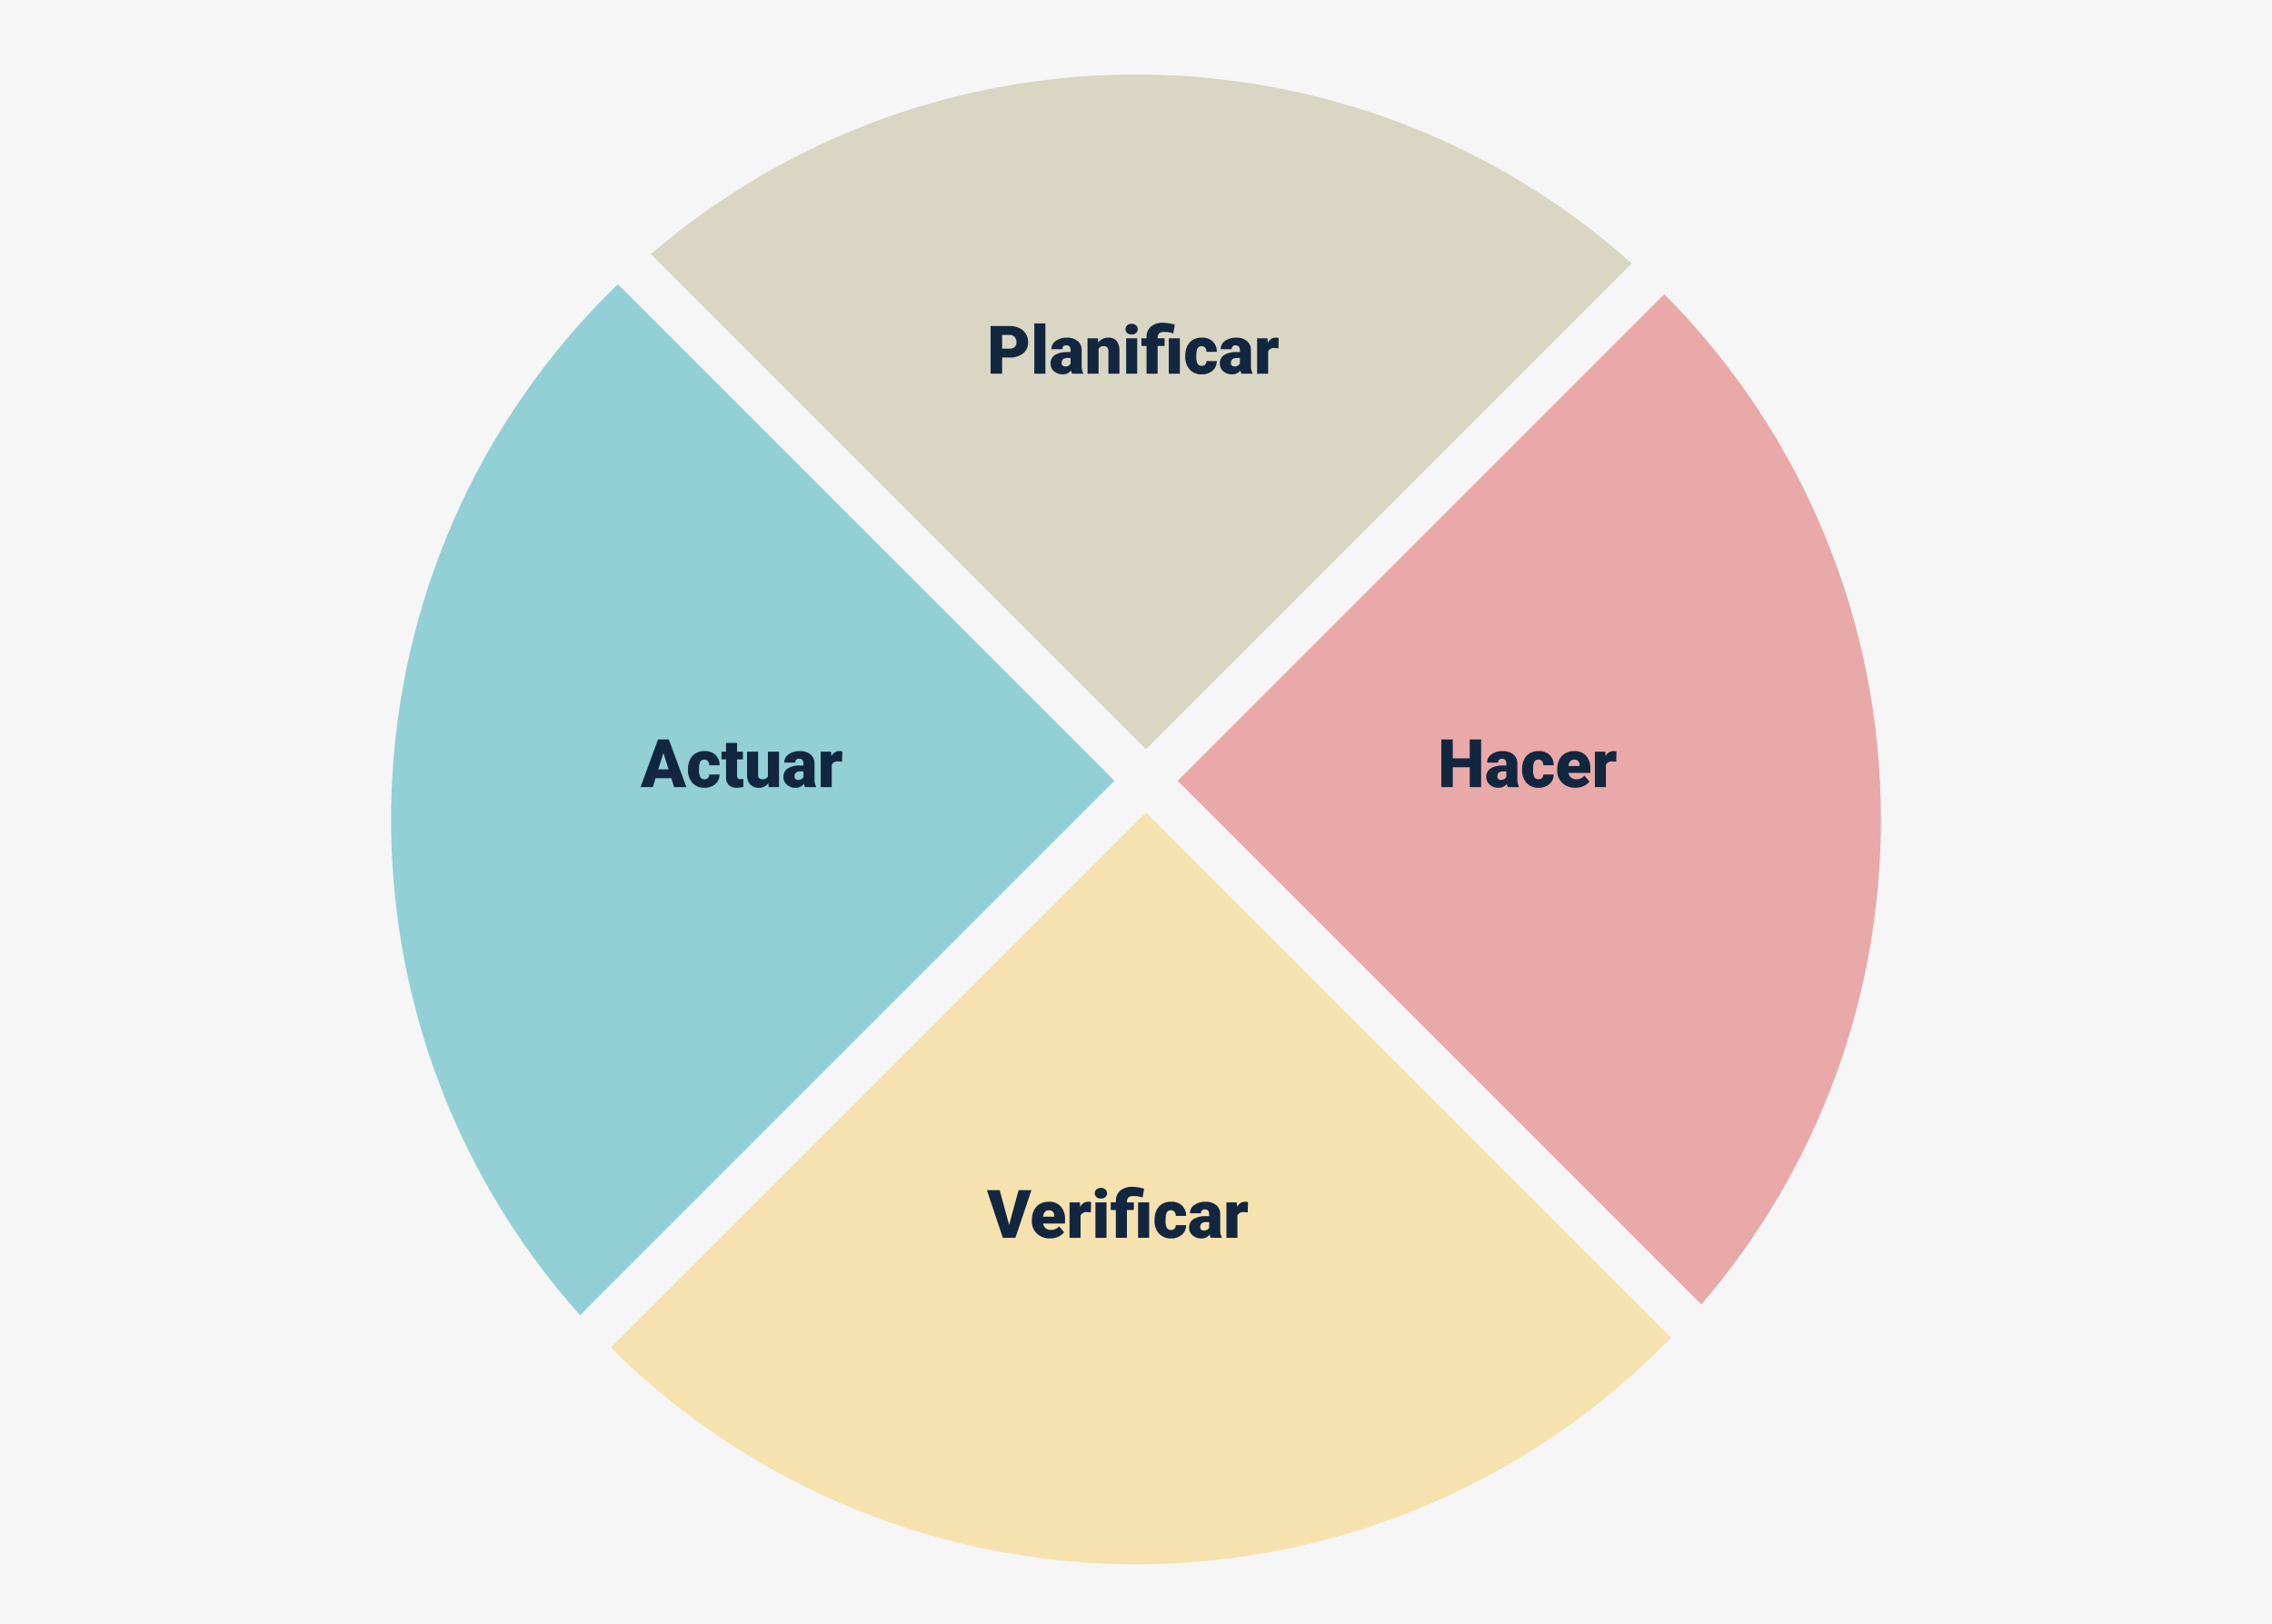
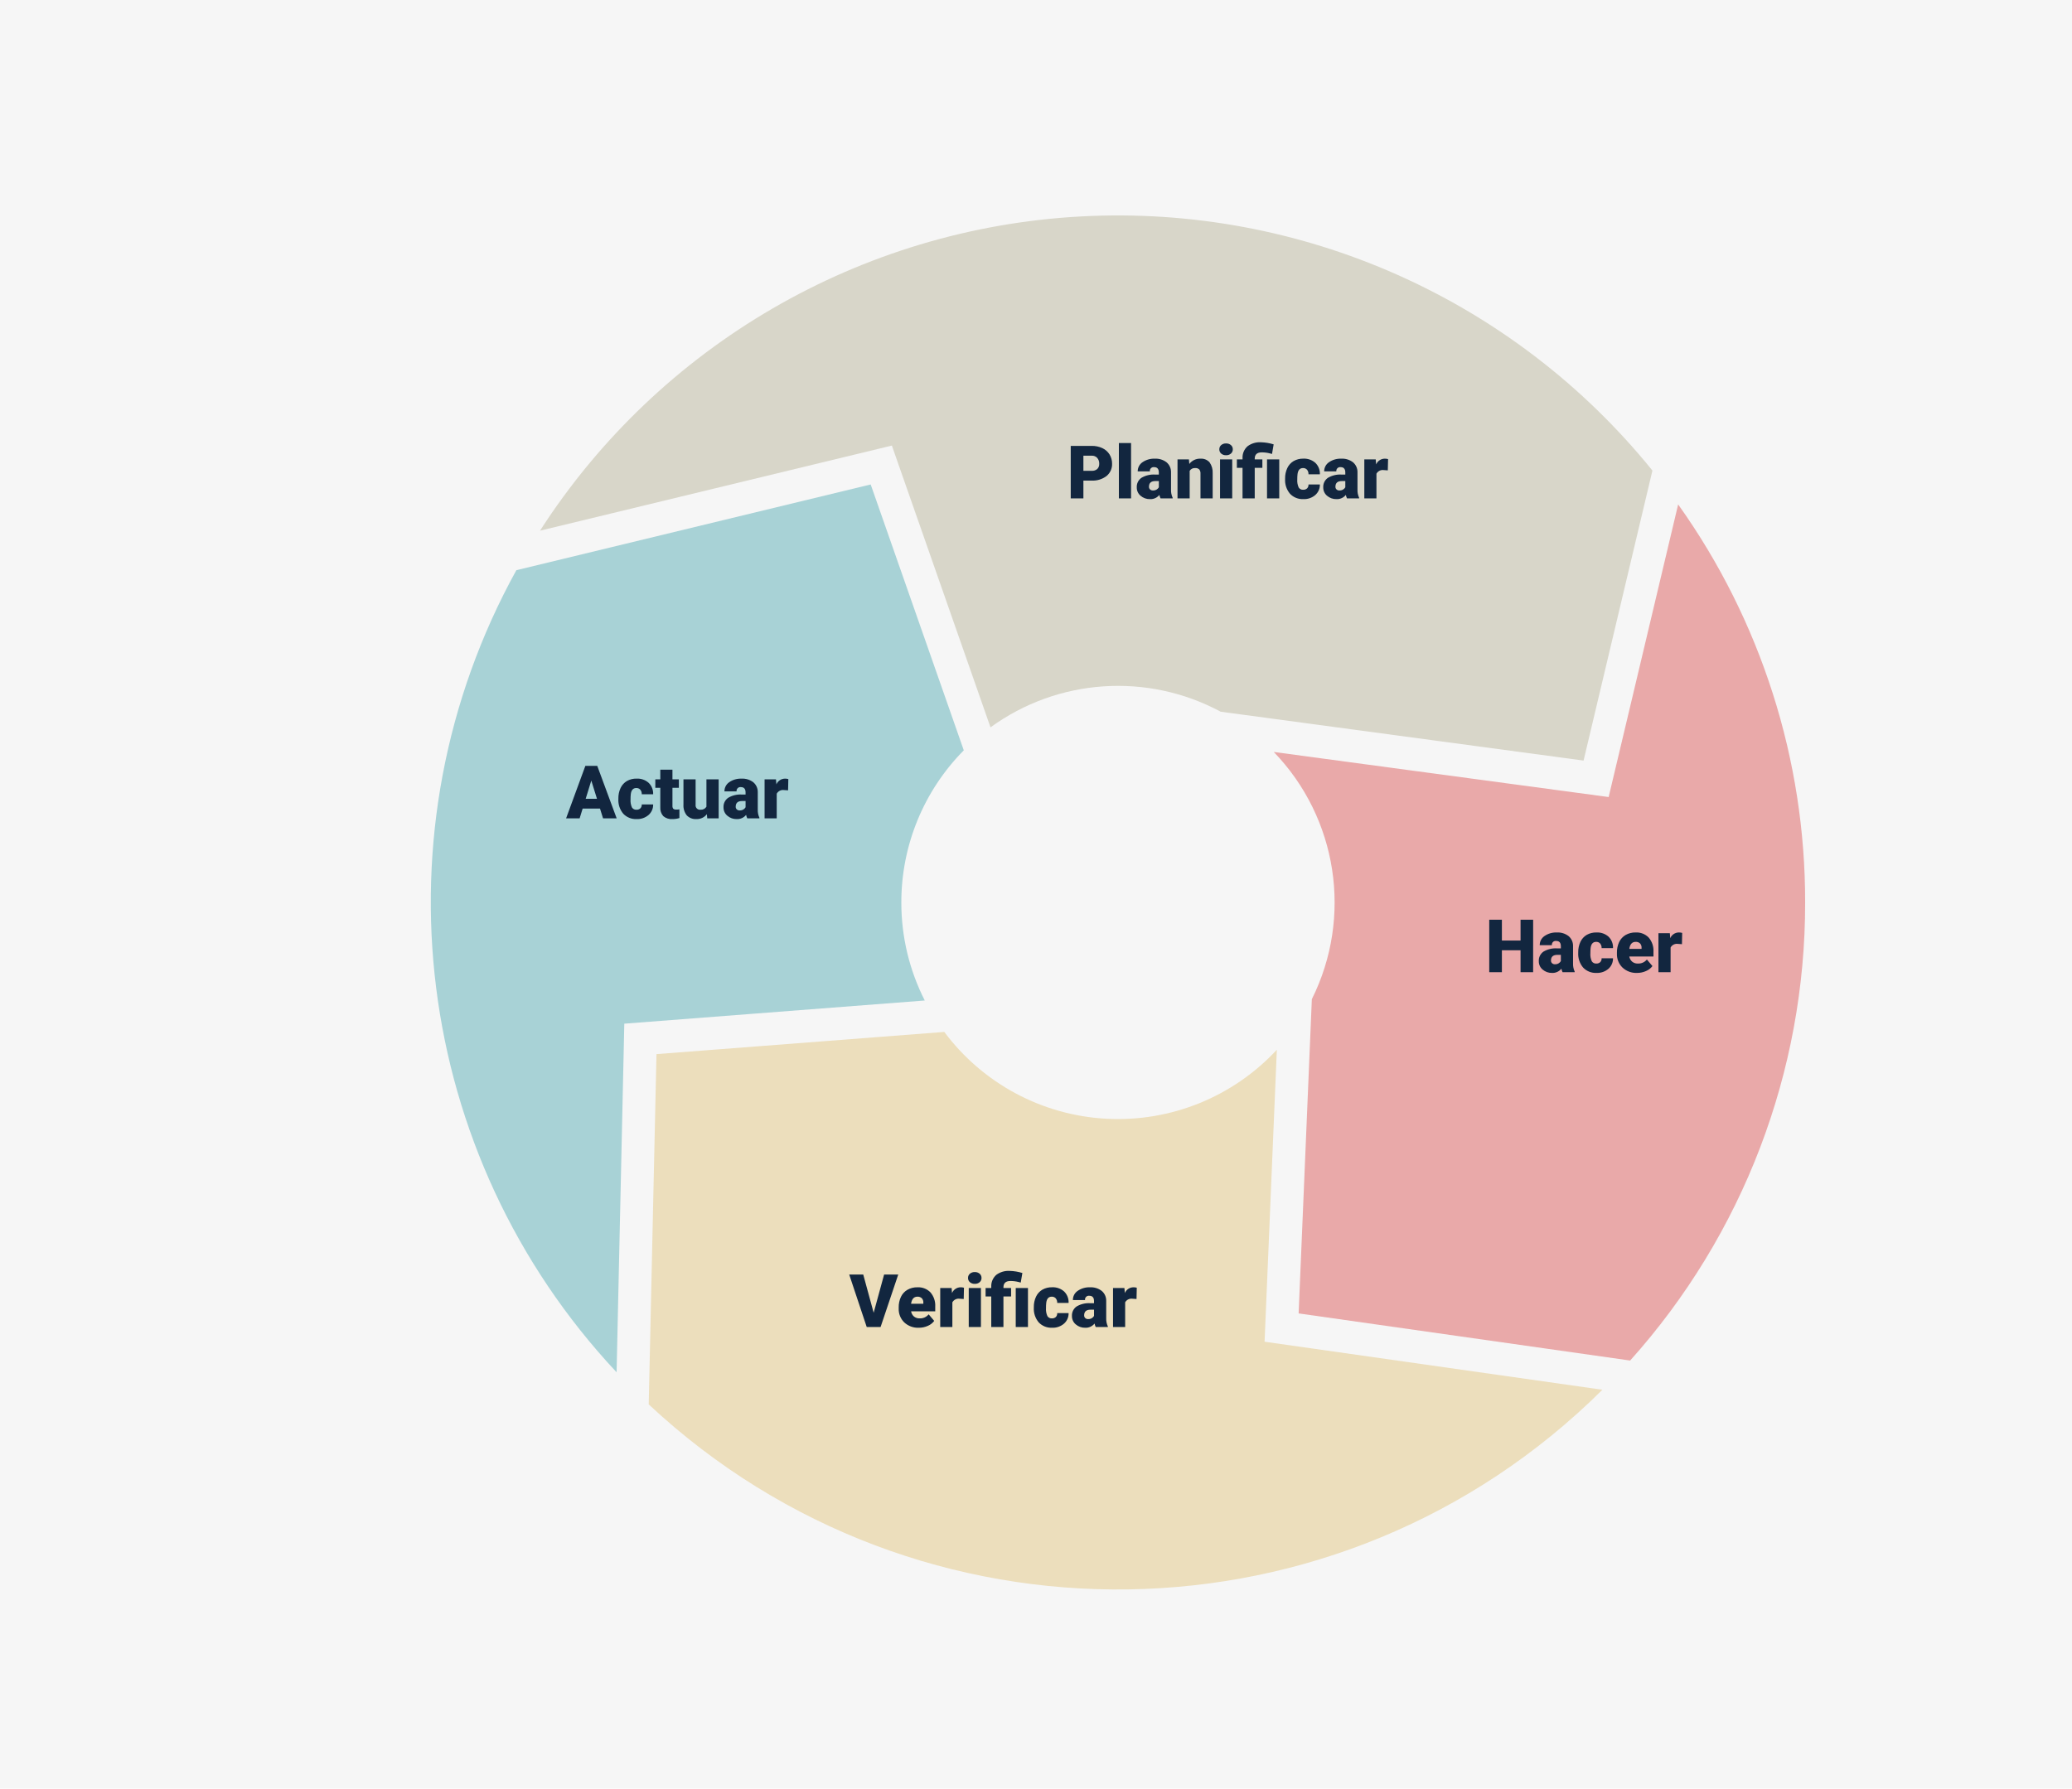
- <svg xmlns="http://www.w3.org/2000/svg" width="610" height="436" viewBox="0 0 610 436">
+ <svg xmlns="http://www.w3.org/2000/svg" width="505" height="436" viewBox="0 0 505 436">
  <defs>
    <clipPath id="clip-path">
-       <rect id="Rectangle_461389" data-name="Rectangle 461389" width="400" height="400" fill="none" />
+       <rect id="Rectangle_461393" data-name="Rectangle 461393" width="334.96" height="334.96" fill="none" />
    </clipPath>
  </defs>
-   <g id="Group_1360261" data-name="Group 1360261" transform="translate(-495 -8124)">
-     <rect id="Rectangle_461392" data-name="Rectangle 461392" width="610" height="436" transform="translate(495 8124)" fill="#f6f6f6" />
-     <g id="Group_1360260" data-name="Group 1360260" transform="translate(600 8144)" clip-path="url(#clip-path)">
-       <path id="Path_1370380" data-name="Path 1370380" d="M333.12,50.73,202.7,181.16,69.76,48.22a200.01,200.01,0,0,1,263.36,2.51" fill="#d9d6c3" />
-       <path id="Path_1370381" data-name="Path 1370381" d="M194.21,189.64,50.73,333.12A200,200,0,0,1,60.88,56.32Z" fill="#92d0d5" />
-       <path id="Path_1370382" data-name="Path 1370382" d="M343.68,339.12a199.991,199.991,0,0,1-284.69,2.71l143.7-143.7Z" fill="#f6e2af" />
-       <path id="Path_1370383" data-name="Path 1370383" d="M400,200a199.169,199.169,0,0,1-48.22,130.24l-140.6-140.6L341.83,58.99A199.358,199.358,0,0,1,400,200" fill="#e9a9a9" />
+   <g id="Group_1360328" data-name="Group 1360328" transform="translate(-180 -8124)">
+     <g id="Group_1360322" data-name="Group 1360322">
+       <g id="Group_1360327" data-name="Group 1360327">
+         <rect id="Rectangle_461392" data-name="Rectangle 461392" width="505" height="436" transform="translate(180 8124)" fill="#f6f6f6" />
+         <g id="Group_1360321" data-name="Group 1360321" transform="translate(285 8176.52)" clip-path="url(#clip-path)">
+           <path id="Path_1370460" data-name="Path 1370460" d="M114.68,167.48a52.587,52.587,0,0,0,5.71,23.9l-73.23,5.65-1.88,84.98A167.594,167.594,0,0,1,20.85,86.48l86.36-20.9,22.69,64.81a52.657,52.657,0,0,0-15.22,37.09" fill="#a8d2d6" />
+           <path id="Path_1370461" data-name="Path 1370461" d="M285.55,286.27a167.506,167.506,0,0,1-232.44,3.57L55,204.45l70.15-5.41a52.8,52.8,0,0,0,81.05,4.34l-2.99,71.18Z" fill="#ecdebc" />
+           <path id="Path_1370462" data-name="Path 1370462" d="M334.96,167.48a166.892,166.892,0,0,1-42.65,111.67l-80.8-11.49,3.22-76.59v-.01a52.825,52.825,0,0,0-9.28-60.27l81.62,10.99,16.94-71.33a166.7,166.7,0,0,1,30.95,97.03" fill="#e9a9a9" />
+           <path id="Path_1370463" data-name="Path 1370463" d="M297.74,62.19l-16.78,70.7-88.44-11.91a52.847,52.847,0,0,0-56.11,3.81L112.37,56.1,26.61,76.85A167.525,167.525,0,0,1,297.74,62.19" fill="#d8d6c9" />
+         </g>
+       </g>
+       <path id="Path_1370464" data-name="Path 1370464" d="M4.052-4.342V0H.967V-12.8H6.073a5.948,5.948,0,0,1,2.6.541,4.074,4.074,0,0,1,1.749,1.538,4.2,4.2,0,0,1,.62,2.263A3.7,3.7,0,0,1,9.7-5.462,5.561,5.561,0,0,1,6.021-4.342Zm0-2.382H6.073A1.906,1.906,0,0,0,7.44-7.172a1.665,1.665,0,0,0,.47-1.266A2.059,2.059,0,0,0,7.427-9.87a1.712,1.712,0,0,0-1.318-.545H4.052ZM15.671,0H12.7V-13.5h2.971Zm7.181,0a3.344,3.344,0,0,1-.281-.853A2.754,2.754,0,0,1,20.285.176,3.374,3.374,0,0,1,18-.637a2.588,2.588,0,0,1-.94-2.043A2.66,2.66,0,0,1,18.2-5.019a5.821,5.821,0,0,1,3.322-.791h.914v-.5q0-1.31-1.134-1.31A.925.925,0,0,0,20.25-6.583H17.288a2.659,2.659,0,0,1,1.173-2.241,4.927,4.927,0,0,1,2.993-.861,4.323,4.323,0,0,1,2.874.888,3.086,3.086,0,0,1,1.081,2.435v4.21a4.311,4.311,0,0,0,.4,2V0ZM21-1.934a1.652,1.652,0,0,0,.918-.237,1.487,1.487,0,0,0,.523-.536V-4.228h-.861q-1.547,0-1.547,1.389a.848.848,0,0,0,.272.655A.986.986,0,0,0,21-1.934ZM29.769-9.51l.1,1.116a3.225,3.225,0,0,1,2.716-1.292A2.713,2.713,0,0,1,34.8-8.8a4.226,4.226,0,0,1,.76,2.672V0H32.59V-6a1.6,1.6,0,0,0-.29-1.059A1.342,1.342,0,0,0,31.245-7.4a1.413,1.413,0,0,0-1.292.686V0H26.991V-9.51ZM40.324,0H37.354V-9.51h2.971ZM37.178-11.962A1.322,1.322,0,0,1,37.635-13a1.724,1.724,0,0,1,1.187-.4,1.724,1.724,0,0,1,1.187.4,1.322,1.322,0,0,1,.457,1.037,1.322,1.322,0,0,1-.457,1.037,1.724,1.724,0,0,1-1.187.4,1.724,1.724,0,0,1-1.187-.4A1.322,1.322,0,0,1,37.178-11.962ZM42.838,0V-7.453h-1.38V-9.51h1.38v-.316a3.631,3.631,0,0,1,1.248-2.909,4.987,4.987,0,0,1,3.243-.949,11.509,11.509,0,0,1,3.094.51l-.4,2.338-.492-.132a7.832,7.832,0,0,0-2.021-.255q-1.7,0-1.7,1.547v.167h1.863v2.057H45.809V0Zm8.947,0H48.806V-9.51h2.979Zm5.827-2.109a1.317,1.317,0,0,0,.967-.338,1.241,1.241,0,0,0,.334-.945H61.69A3.288,3.288,0,0,1,60.57-.826a4.168,4.168,0,0,1-2.887,1,4.22,4.22,0,0,1-3.27-1.3,5.125,5.125,0,0,1-1.2-3.6v-.123A5.792,5.792,0,0,1,53.75-7.4a3.872,3.872,0,0,1,1.534-1.7,4.573,4.573,0,0,1,2.373-.593A4.116,4.116,0,0,1,60.6-8.657a3.647,3.647,0,0,1,1.09,2.786H58.913A1.626,1.626,0,0,0,58.553-7a1.244,1.244,0,0,0-.967-.4q-1.151,0-1.345,1.468a10.357,10.357,0,0,0-.062,1.283,4.068,4.068,0,0,0,.343,1.986A1.187,1.187,0,0,0,57.612-2.109ZM68.3,0a3.344,3.344,0,0,1-.281-.853A2.754,2.754,0,0,1,65.733.176a3.374,3.374,0,0,1-2.285-.813,2.588,2.588,0,0,1-.94-2.043A2.66,2.66,0,0,1,63.65-5.019a5.821,5.821,0,0,1,3.322-.791h.914v-.5q0-1.31-1.134-1.31A.925.925,0,0,0,65.7-6.583H62.736A2.659,2.659,0,0,1,63.91-8.824,4.927,4.927,0,0,1,66.9-9.686a4.323,4.323,0,0,1,2.874.888,3.086,3.086,0,0,1,1.081,2.435v4.21a4.311,4.311,0,0,0,.4,2V0ZM66.445-1.934a1.652,1.652,0,0,0,.918-.237,1.487,1.487,0,0,0,.523-.536V-4.228h-.861q-1.547,0-1.547,1.389a.848.848,0,0,0,.272.655A.986.986,0,0,0,66.445-1.934Zm11.8-4.9-.976-.07a1.752,1.752,0,0,0-1.793.879V0H72.519V-9.51H75.3l.1,1.222a2.294,2.294,0,0,1,2.083-1.4,2.888,2.888,0,0,1,.826.105Z" transform="translate(440 8245.5)" fill="#12263f" />
+       <path id="Path_1370466" data-name="Path 1370466" d="M11.663,0H8.6V-5.344H4.052V0H.967V-12.8H4.052v5.08H8.6V-12.8h3.067Zm7.172,0a3.344,3.344,0,0,1-.281-.853A2.754,2.754,0,0,1,16.269.176a3.374,3.374,0,0,1-2.285-.813,2.588,2.588,0,0,1-.94-2.043,2.66,2.66,0,0,1,1.143-2.338,5.821,5.821,0,0,1,3.322-.791h.914v-.5q0-1.31-1.134-1.31a.925.925,0,0,0-1.055,1.037H13.271a2.659,2.659,0,0,1,1.173-2.241,4.927,4.927,0,0,1,2.993-.861,4.323,4.323,0,0,1,2.874.888,3.086,3.086,0,0,1,1.081,2.435v4.21a4.311,4.311,0,0,0,.4,2V0ZM16.98-1.934a1.652,1.652,0,0,0,.918-.237,1.487,1.487,0,0,0,.523-.536V-4.228h-.861q-1.547,0-1.547,1.389a.848.848,0,0,0,.272.655A.986.986,0,0,0,16.98-1.934Zm10.072-.176a1.317,1.317,0,0,0,.967-.338,1.241,1.241,0,0,0,.334-.945h2.777A3.288,3.288,0,0,1,30.01-.826a4.168,4.168,0,0,1-2.887,1,4.22,4.22,0,0,1-3.27-1.3,5.125,5.125,0,0,1-1.2-3.6v-.123A5.792,5.792,0,0,1,23.19-7.4a3.872,3.872,0,0,1,1.534-1.7A4.573,4.573,0,0,1,27.1-9.686a4.116,4.116,0,0,1,2.944,1.028,3.647,3.647,0,0,1,1.09,2.786H28.354A1.626,1.626,0,0,0,27.993-7a1.244,1.244,0,0,0-.967-.4q-1.151,0-1.345,1.468a10.357,10.357,0,0,0-.062,1.283,4.068,4.068,0,0,0,.343,1.986A1.187,1.187,0,0,0,27.053-2.109ZM36.984.176a4.889,4.889,0,0,1-3.542-1.305,4.507,4.507,0,0,1-1.354-3.4v-.246a5.84,5.84,0,0,1,.541-2.575,3.955,3.955,0,0,1,1.578-1.727,4.763,4.763,0,0,1,2.461-.611,4.117,4.117,0,0,1,3.164,1.244,4.887,4.887,0,0,1,1.16,3.467v1.151H35.1A2.135,2.135,0,0,0,35.8-2.566a2.066,2.066,0,0,0,1.389.457,2.662,2.662,0,0,0,2.2-.984l1.354,1.6A3.784,3.784,0,0,1,39.168-.277,5.3,5.3,0,0,1,36.984.176ZM36.65-7.4q-1.3,0-1.547,1.723h2.988v-.229a1.467,1.467,0,0,0-.36-1.1A1.434,1.434,0,0,0,36.65-7.4Zm11.285.571L46.96-6.9a1.752,1.752,0,0,0-1.793.879V0H42.205V-9.51h2.777l.1,1.222a2.294,2.294,0,0,1,2.083-1.4,2.888,2.888,0,0,1,.826.105Z" transform="translate(542 8361)" fill="#12263f" />
+       <path id="Path_1370467" data-name="Path 1370467" d="M5.933-3.48,8.481-12.8h3.445L7.62,0H4.245L-.026-12.8H3.393Zm11,3.656a4.889,4.889,0,0,1-3.542-1.305,4.507,4.507,0,0,1-1.354-3.4v-.246a5.84,5.84,0,0,1,.541-2.575,3.955,3.955,0,0,1,1.578-1.727,4.763,4.763,0,0,1,2.461-.611,4.117,4.117,0,0,1,3.164,1.244,4.887,4.887,0,0,1,1.16,3.467v1.151H15.056a2.135,2.135,0,0,0,.694,1.257,2.066,2.066,0,0,0,1.389.457,2.662,2.662,0,0,0,2.2-.984l1.354,1.6A3.784,3.784,0,0,1,19.121-.277,5.3,5.3,0,0,1,16.937.176ZM16.6-7.4q-1.3,0-1.547,1.723h2.988v-.229a1.467,1.467,0,0,0-.36-1.1A1.434,1.434,0,0,0,16.6-7.4Zm11.285.571-.976-.07a1.752,1.752,0,0,0-1.793.879V0H22.157V-9.51h2.777l.1,1.222a2.294,2.294,0,0,1,2.083-1.4,2.888,2.888,0,0,1,.826.105ZM32.08,0H29.109V-9.51H32.08ZM28.934-11.962A1.322,1.322,0,0,1,29.391-13a1.724,1.724,0,0,1,1.187-.4,1.724,1.724,0,0,1,1.187.4,1.322,1.322,0,0,1,.457,1.037,1.322,1.322,0,0,1-.457,1.037,1.724,1.724,0,0,1-1.187.4,1.724,1.724,0,0,1-1.187-.4A1.322,1.322,0,0,1,28.934-11.962ZM34.594,0V-7.453h-1.38V-9.51h1.38v-.316a3.631,3.631,0,0,1,1.248-2.909,4.987,4.987,0,0,1,3.243-.949,11.509,11.509,0,0,1,3.094.51l-.4,2.338-.492-.132a7.832,7.832,0,0,0-2.021-.255q-1.7,0-1.7,1.547v.167h1.863v2.057H37.564V0Zm8.947,0H40.562V-9.51h2.979Zm5.827-2.109a1.317,1.317,0,0,0,.967-.338,1.241,1.241,0,0,0,.334-.945h2.777A3.288,3.288,0,0,1,52.326-.826a4.168,4.168,0,0,1-2.887,1,4.22,4.22,0,0,1-3.27-1.3,5.125,5.125,0,0,1-1.2-3.6v-.123A5.792,5.792,0,0,1,45.505-7.4a3.872,3.872,0,0,1,1.534-1.7,4.573,4.573,0,0,1,2.373-.593,4.116,4.116,0,0,1,2.944,1.028,3.647,3.647,0,0,1,1.09,2.786H50.669A1.626,1.626,0,0,0,50.309-7a1.244,1.244,0,0,0-.967-.4Q48.19-7.4,48-5.933a10.357,10.357,0,0,0-.062,1.283,4.068,4.068,0,0,0,.343,1.986A1.187,1.187,0,0,0,49.368-2.109ZM60.056,0a3.344,3.344,0,0,1-.281-.853A2.754,2.754,0,0,1,57.489.176,3.374,3.374,0,0,1,55.2-.637a2.588,2.588,0,0,1-.94-2.043,2.66,2.66,0,0,1,1.143-2.338,5.821,5.821,0,0,1,3.322-.791h.914v-.5q0-1.31-1.134-1.31a.925.925,0,0,0-1.055,1.037H54.492a2.659,2.659,0,0,1,1.173-2.241,4.927,4.927,0,0,1,2.993-.861,4.323,4.323,0,0,1,2.874.888,3.086,3.086,0,0,1,1.081,2.435v4.21a4.311,4.311,0,0,0,.4,2V0ZM58.2-1.934a1.652,1.652,0,0,0,.918-.237,1.487,1.487,0,0,0,.523-.536V-4.228h-.861q-1.547,0-1.547,1.389a.848.848,0,0,0,.272.655A.986.986,0,0,0,58.2-1.934ZM70-6.829l-.976-.07a1.752,1.752,0,0,0-1.793.879V0H64.274V-9.51h2.777l.1,1.222a2.294,2.294,0,0,1,2.083-1.4,2.888,2.888,0,0,1,.826.105Z" transform="translate(387 8447.5)" fill="#12263f" />
+       <path id="Path_1370465" data-name="Path 1370465" d="M8.235-2.391H4.008L3.27,0h-3.3L4.667-12.8h2.9L12.3,0H8.982ZM4.746-4.772H7.5L6.117-9.211ZM17.112-2.109a1.317,1.317,0,0,0,.967-.338,1.241,1.241,0,0,0,.334-.945H21.19A3.288,3.288,0,0,1,20.07-.826a4.168,4.168,0,0,1-2.887,1,4.22,4.22,0,0,1-3.27-1.3,5.125,5.125,0,0,1-1.2-3.6v-.123A5.792,5.792,0,0,1,13.25-7.4a3.872,3.872,0,0,1,1.534-1.7,4.573,4.573,0,0,1,2.373-.593A4.116,4.116,0,0,1,20.1-8.657a3.647,3.647,0,0,1,1.09,2.786H18.413A1.626,1.626,0,0,0,18.053-7a1.244,1.244,0,0,0-.967-.4q-1.151,0-1.345,1.468a10.357,10.357,0,0,0-.062,1.283,4.068,4.068,0,0,0,.343,1.986A1.187,1.187,0,0,0,17.112-2.109Zm8.78-9.765V-9.51h1.564v2.057H25.893V-3.1a1.111,1.111,0,0,0,.193.747,1.037,1.037,0,0,0,.765.211,4.345,4.345,0,0,0,.738-.053V-.079a5.466,5.466,0,0,1-1.67.255A3.1,3.1,0,0,1,23.66-.545a2.954,2.954,0,0,1-.729-2.188v-4.72H21.718V-9.51h1.213v-2.364ZM34.286-1.028a3.054,3.054,0,0,1-2.54,1.2,3,3,0,0,1-2.369-.91,3.826,3.826,0,0,1-.8-2.615V-9.51h2.962v6.179a1.065,1.065,0,0,0,1.187,1.222,1.548,1.548,0,0,0,1.45-.729V-9.51h2.979V0H34.374ZM44.13,0a3.344,3.344,0,0,1-.281-.853A2.754,2.754,0,0,1,41.563.176a3.374,3.374,0,0,1-2.285-.813,2.588,2.588,0,0,1-.94-2.043A2.66,2.66,0,0,1,39.48-5.019,5.821,5.821,0,0,1,42.8-5.81h.914v-.5q0-1.31-1.134-1.31a.925.925,0,0,0-1.055,1.037H38.566A2.659,2.659,0,0,1,39.74-8.824a4.927,4.927,0,0,1,2.993-.861,4.323,4.323,0,0,1,2.874.888,3.086,3.086,0,0,1,1.081,2.435v4.21a4.311,4.311,0,0,0,.4,2V0ZM42.275-1.934a1.652,1.652,0,0,0,.918-.237,1.487,1.487,0,0,0,.523-.536V-4.228h-.861q-1.547,0-1.547,1.389a.848.848,0,0,0,.272.655A.986.986,0,0,0,42.275-1.934Zm11.8-4.9L53.1-6.9a1.752,1.752,0,0,0-1.793.879V0H48.349V-9.51h2.777l.1,1.222a2.294,2.294,0,0,1,2.083-1.4,2.888,2.888,0,0,1,.826.105Z" transform="translate(318 8323.5)" fill="#12263f" />
    </g>
-     <path id="Path_1370384" data-name="Path 1370384" d="M4.052-4.342V0H.967V-12.8H6.073a5.948,5.948,0,0,1,2.6.541,4.074,4.074,0,0,1,1.749,1.538,4.2,4.2,0,0,1,.62,2.263A3.7,3.7,0,0,1,9.7-5.462,5.561,5.561,0,0,1,6.021-4.342Zm0-2.382H6.073A1.906,1.906,0,0,0,7.44-7.172a1.665,1.665,0,0,0,.47-1.266A2.059,2.059,0,0,0,7.427-9.87a1.712,1.712,0,0,0-1.318-.545H4.052ZM15.671,0H12.7V-13.5h2.971Zm7.181,0a3.344,3.344,0,0,1-.281-.853A2.754,2.754,0,0,1,20.285.176,3.374,3.374,0,0,1,18-.637a2.588,2.588,0,0,1-.94-2.043A2.66,2.66,0,0,1,18.2-5.019a5.821,5.821,0,0,1,3.322-.791h.914v-.5q0-1.31-1.134-1.31A.925.925,0,0,0,20.25-6.583H17.288a2.659,2.659,0,0,1,1.173-2.241,4.927,4.927,0,0,1,2.993-.861,4.323,4.323,0,0,1,2.874.888,3.086,3.086,0,0,1,1.081,2.435v4.21a4.311,4.311,0,0,0,.4,2V0ZM21-1.934a1.652,1.652,0,0,0,.918-.237,1.487,1.487,0,0,0,.523-.536V-4.228h-.861q-1.547,0-1.547,1.389a.848.848,0,0,0,.272.655A.986.986,0,0,0,21-1.934ZM29.769-9.51l.1,1.116a3.225,3.225,0,0,1,2.716-1.292A2.713,2.713,0,0,1,34.8-8.8a4.226,4.226,0,0,1,.76,2.672V0H32.59V-6a1.6,1.6,0,0,0-.29-1.059A1.342,1.342,0,0,0,31.245-7.4a1.413,1.413,0,0,0-1.292.686V0H26.991V-9.51ZM40.324,0H37.354V-9.51h2.971ZM37.178-11.962A1.322,1.322,0,0,1,37.635-13a1.724,1.724,0,0,1,1.187-.4,1.724,1.724,0,0,1,1.187.4,1.322,1.322,0,0,1,.457,1.037,1.322,1.322,0,0,1-.457,1.037,1.724,1.724,0,0,1-1.187.4,1.724,1.724,0,0,1-1.187-.4A1.322,1.322,0,0,1,37.178-11.962ZM42.838,0V-7.453h-1.38V-9.51h1.38v-.316a3.631,3.631,0,0,1,1.248-2.909,4.987,4.987,0,0,1,3.243-.949,11.509,11.509,0,0,1,3.094.51l-.4,2.338-.492-.132a7.832,7.832,0,0,0-2.021-.255q-1.7,0-1.7,1.547v.167h1.863v2.057H45.809V0Zm8.947,0H48.806V-9.51h2.979Zm5.827-2.109a1.317,1.317,0,0,0,.967-.338,1.241,1.241,0,0,0,.334-.945H61.69A3.288,3.288,0,0,1,60.57-.826a4.168,4.168,0,0,1-2.887,1,4.22,4.22,0,0,1-3.27-1.3,5.125,5.125,0,0,1-1.2-3.6v-.123A5.792,5.792,0,0,1,53.75-7.4a3.872,3.872,0,0,1,1.534-1.7,4.573,4.573,0,0,1,2.373-.593A4.116,4.116,0,0,1,60.6-8.657a3.647,3.647,0,0,1,1.09,2.786H58.913A1.626,1.626,0,0,0,58.553-7a1.244,1.244,0,0,0-.967-.4q-1.151,0-1.345,1.468a10.357,10.357,0,0,0-.062,1.283,4.068,4.068,0,0,0,.343,1.986A1.187,1.187,0,0,0,57.612-2.109ZM68.3,0a3.344,3.344,0,0,1-.281-.853A2.754,2.754,0,0,1,65.733.176a3.374,3.374,0,0,1-2.285-.813,2.588,2.588,0,0,1-.94-2.043A2.66,2.66,0,0,1,63.65-5.019a5.821,5.821,0,0,1,3.322-.791h.914v-.5q0-1.31-1.134-1.31A.925.925,0,0,0,65.7-6.583H62.736A2.659,2.659,0,0,1,63.91-8.824,4.927,4.927,0,0,1,66.9-9.686a4.323,4.323,0,0,1,2.874.888,3.086,3.086,0,0,1,1.081,2.435v4.21a4.311,4.311,0,0,0,.4,2V0ZM66.445-1.934a1.652,1.652,0,0,0,.918-.237,1.487,1.487,0,0,0,.523-.536V-4.228h-.861q-1.547,0-1.547,1.389a.848.848,0,0,0,.272.655A.986.986,0,0,0,66.445-1.934Zm11.8-4.9-.976-.07a1.752,1.752,0,0,0-1.793.879V0H72.519V-9.51H75.3l.1,1.222a2.294,2.294,0,0,1,2.083-1.4,2.888,2.888,0,0,1,.826.105Z" transform="translate(760 8224.337)" fill="#12263f" />
-     <path id="Path_1370387" data-name="Path 1370387" d="M11.663,0H8.6V-5.344H4.052V0H.967V-12.8H4.052v5.08H8.6V-12.8h3.067Zm7.172,0a3.344,3.344,0,0,1-.281-.853A2.754,2.754,0,0,1,16.269.176a3.374,3.374,0,0,1-2.285-.813,2.588,2.588,0,0,1-.94-2.043,2.66,2.66,0,0,1,1.143-2.338,5.821,5.821,0,0,1,3.322-.791h.914v-.5q0-1.31-1.134-1.31a.925.925,0,0,0-1.055,1.037H13.271a2.659,2.659,0,0,1,1.173-2.241,4.927,4.927,0,0,1,2.993-.861,4.323,4.323,0,0,1,2.874.888,3.086,3.086,0,0,1,1.081,2.435v4.21a4.311,4.311,0,0,0,.4,2V0ZM16.98-1.934a1.652,1.652,0,0,0,.918-.237,1.487,1.487,0,0,0,.523-.536V-4.228h-.861q-1.547,0-1.547,1.389a.848.848,0,0,0,.272.655A.986.986,0,0,0,16.98-1.934Zm10.072-.176a1.317,1.317,0,0,0,.967-.338,1.241,1.241,0,0,0,.334-.945h2.777A3.288,3.288,0,0,1,30.01-.826a4.168,4.168,0,0,1-2.887,1,4.22,4.22,0,0,1-3.27-1.3,5.125,5.125,0,0,1-1.2-3.6v-.123A5.792,5.792,0,0,1,23.19-7.4a3.872,3.872,0,0,1,1.534-1.7A4.573,4.573,0,0,1,27.1-9.686a4.116,4.116,0,0,1,2.944,1.028,3.647,3.647,0,0,1,1.09,2.786H28.354A1.626,1.626,0,0,0,27.993-7a1.244,1.244,0,0,0-.967-.4q-1.151,0-1.345,1.468a10.357,10.357,0,0,0-.062,1.283,4.068,4.068,0,0,0,.343,1.986A1.187,1.187,0,0,0,27.053-2.109ZM36.984.176a4.889,4.889,0,0,1-3.542-1.305,4.507,4.507,0,0,1-1.354-3.4v-.246a5.84,5.84,0,0,1,.541-2.575,3.955,3.955,0,0,1,1.578-1.727,4.763,4.763,0,0,1,2.461-.611,4.117,4.117,0,0,1,3.164,1.244,4.887,4.887,0,0,1,1.16,3.467v1.151H35.1A2.135,2.135,0,0,0,35.8-2.566a2.066,2.066,0,0,0,1.389.457,2.662,2.662,0,0,0,2.2-.984l1.354,1.6A3.784,3.784,0,0,1,39.168-.277,5.3,5.3,0,0,1,36.984.176ZM36.65-7.4q-1.3,0-1.547,1.723h2.988v-.229a1.467,1.467,0,0,0-.36-1.1A1.434,1.434,0,0,0,36.65-7.4Zm11.285.571L46.96-6.9a1.752,1.752,0,0,0-1.793.879V0H42.205V-9.51h2.777l.1,1.222a2.294,2.294,0,0,1,2.083-1.4,2.888,2.888,0,0,1,.826.105Z" transform="translate(881 8335.337)" fill="#12263f" />
-     <path id="Path_1370386" data-name="Path 1370386" d="M5.933-3.48,8.481-12.8h3.445L7.62,0H4.245L-.026-12.8H3.393Zm11,3.656a4.889,4.889,0,0,1-3.542-1.305,4.507,4.507,0,0,1-1.354-3.4v-.246a5.84,5.84,0,0,1,.541-2.575,3.955,3.955,0,0,1,1.578-1.727,4.763,4.763,0,0,1,2.461-.611,4.117,4.117,0,0,1,3.164,1.244,4.887,4.887,0,0,1,1.16,3.467v1.151H15.056a2.135,2.135,0,0,0,.694,1.257,2.066,2.066,0,0,0,1.389.457,2.662,2.662,0,0,0,2.2-.984l1.354,1.6A3.784,3.784,0,0,1,19.121-.277,5.3,5.3,0,0,1,16.937.176ZM16.6-7.4q-1.3,0-1.547,1.723h2.988v-.229a1.467,1.467,0,0,0-.36-1.1A1.434,1.434,0,0,0,16.6-7.4Zm11.285.571-.976-.07a1.752,1.752,0,0,0-1.793.879V0H22.157V-9.51h2.777l.1,1.222a2.294,2.294,0,0,1,2.083-1.4,2.888,2.888,0,0,1,.826.105ZM32.08,0H29.109V-9.51H32.08ZM28.934-11.962A1.322,1.322,0,0,1,29.391-13a1.724,1.724,0,0,1,1.187-.4,1.724,1.724,0,0,1,1.187.4,1.322,1.322,0,0,1,.457,1.037,1.322,1.322,0,0,1-.457,1.037,1.724,1.724,0,0,1-1.187.4,1.724,1.724,0,0,1-1.187-.4A1.322,1.322,0,0,1,28.934-11.962ZM34.594,0V-7.453h-1.38V-9.51h1.38v-.316a3.631,3.631,0,0,1,1.248-2.909,4.987,4.987,0,0,1,3.243-.949,11.509,11.509,0,0,1,3.094.51l-.4,2.338-.492-.132a7.832,7.832,0,0,0-2.021-.255q-1.7,0-1.7,1.547v.167h1.863v2.057H37.564V0Zm8.947,0H40.562V-9.51h2.979Zm5.827-2.109a1.317,1.317,0,0,0,.967-.338,1.241,1.241,0,0,0,.334-.945h2.777A3.288,3.288,0,0,1,52.326-.826a4.168,4.168,0,0,1-2.887,1,4.22,4.22,0,0,1-3.27-1.3,5.125,5.125,0,0,1-1.2-3.6v-.123A5.792,5.792,0,0,1,45.505-7.4a3.872,3.872,0,0,1,1.534-1.7,4.573,4.573,0,0,1,2.373-.593,4.116,4.116,0,0,1,2.944,1.028,3.647,3.647,0,0,1,1.09,2.786H50.669A1.626,1.626,0,0,0,50.309-7a1.244,1.244,0,0,0-.967-.4Q48.19-7.4,48-5.933a10.357,10.357,0,0,0-.062,1.283,4.068,4.068,0,0,0,.343,1.986A1.187,1.187,0,0,0,49.368-2.109ZM60.056,0a3.344,3.344,0,0,1-.281-.853A2.754,2.754,0,0,1,57.489.176,3.374,3.374,0,0,1,55.2-.637a2.588,2.588,0,0,1-.94-2.043,2.66,2.66,0,0,1,1.143-2.338,5.821,5.821,0,0,1,3.322-.791h.914v-.5q0-1.31-1.134-1.31a.925.925,0,0,0-1.055,1.037H54.492a2.659,2.659,0,0,1,1.173-2.241,4.927,4.927,0,0,1,2.993-.861,4.323,4.323,0,0,1,2.874.888,3.086,3.086,0,0,1,1.081,2.435v4.21a4.311,4.311,0,0,0,.4,2V0ZM58.2-1.934a1.652,1.652,0,0,0,.918-.237,1.487,1.487,0,0,0,.523-.536V-4.228h-.861q-1.547,0-1.547,1.389a.848.848,0,0,0,.272.655A.986.986,0,0,0,58.2-1.934ZM70-6.829l-.976-.07a1.752,1.752,0,0,0-1.793.879V0H64.274V-9.51h2.777l.1,1.222a2.294,2.294,0,0,1,2.083-1.4,2.888,2.888,0,0,1,.826.105Z" transform="translate(760 8456.337)" fill="#12263f" />
-     <path id="Path_1370385" data-name="Path 1370385" d="M8.235-2.391H4.008L3.27,0h-3.3L4.667-12.8h2.9L12.3,0H8.982ZM4.746-4.772H7.5L6.117-9.211ZM17.112-2.109a1.317,1.317,0,0,0,.967-.338,1.241,1.241,0,0,0,.334-.945H21.19A3.288,3.288,0,0,1,20.07-.826a4.168,4.168,0,0,1-2.887,1,4.22,4.22,0,0,1-3.27-1.3,5.125,5.125,0,0,1-1.2-3.6v-.123A5.792,5.792,0,0,1,13.25-7.4a3.872,3.872,0,0,1,1.534-1.7,4.573,4.573,0,0,1,2.373-.593A4.116,4.116,0,0,1,20.1-8.657a3.647,3.647,0,0,1,1.09,2.786H18.413A1.626,1.626,0,0,0,18.053-7a1.244,1.244,0,0,0-.967-.4q-1.151,0-1.345,1.468a10.357,10.357,0,0,0-.062,1.283,4.068,4.068,0,0,0,.343,1.986A1.187,1.187,0,0,0,17.112-2.109Zm8.78-9.765V-9.51h1.564v2.057H25.893V-3.1a1.111,1.111,0,0,0,.193.747,1.037,1.037,0,0,0,.765.211,4.345,4.345,0,0,0,.738-.053V-.079a5.466,5.466,0,0,1-1.67.255A3.1,3.1,0,0,1,23.66-.545a2.954,2.954,0,0,1-.729-2.188v-4.72H21.718V-9.51h1.213v-2.364ZM34.286-1.028a3.054,3.054,0,0,1-2.54,1.2,3,3,0,0,1-2.369-.91,3.826,3.826,0,0,1-.8-2.615V-9.51h2.962v6.179a1.065,1.065,0,0,0,1.187,1.222,1.548,1.548,0,0,0,1.45-.729V-9.51h2.979V0H34.374ZM44.13,0a3.344,3.344,0,0,1-.281-.853A2.754,2.754,0,0,1,41.563.176a3.374,3.374,0,0,1-2.285-.813,2.588,2.588,0,0,1-.94-2.043A2.66,2.66,0,0,1,39.48-5.019,5.821,5.821,0,0,1,42.8-5.81h.914v-.5q0-1.31-1.134-1.31a.925.925,0,0,0-1.055,1.037H38.566A2.659,2.659,0,0,1,39.74-8.824a4.927,4.927,0,0,1,2.993-.861,4.323,4.323,0,0,1,2.874.888,3.086,3.086,0,0,1,1.081,2.435v4.21a4.311,4.311,0,0,0,.4,2V0ZM42.275-1.934a1.652,1.652,0,0,0,.918-.237,1.487,1.487,0,0,0,.523-.536V-4.228h-.861q-1.547,0-1.547,1.389a.848.848,0,0,0,.272.655A.986.986,0,0,0,42.275-1.934Zm11.8-4.9L53.1-6.9a1.752,1.752,0,0,0-1.793.879V0H48.349V-9.51h2.777l.1,1.222a2.294,2.294,0,0,1,2.083-1.4,2.888,2.888,0,0,1,.826.105Z" transform="translate(667 8335.337)" fill="#12263f" />
  </g>
</svg>
